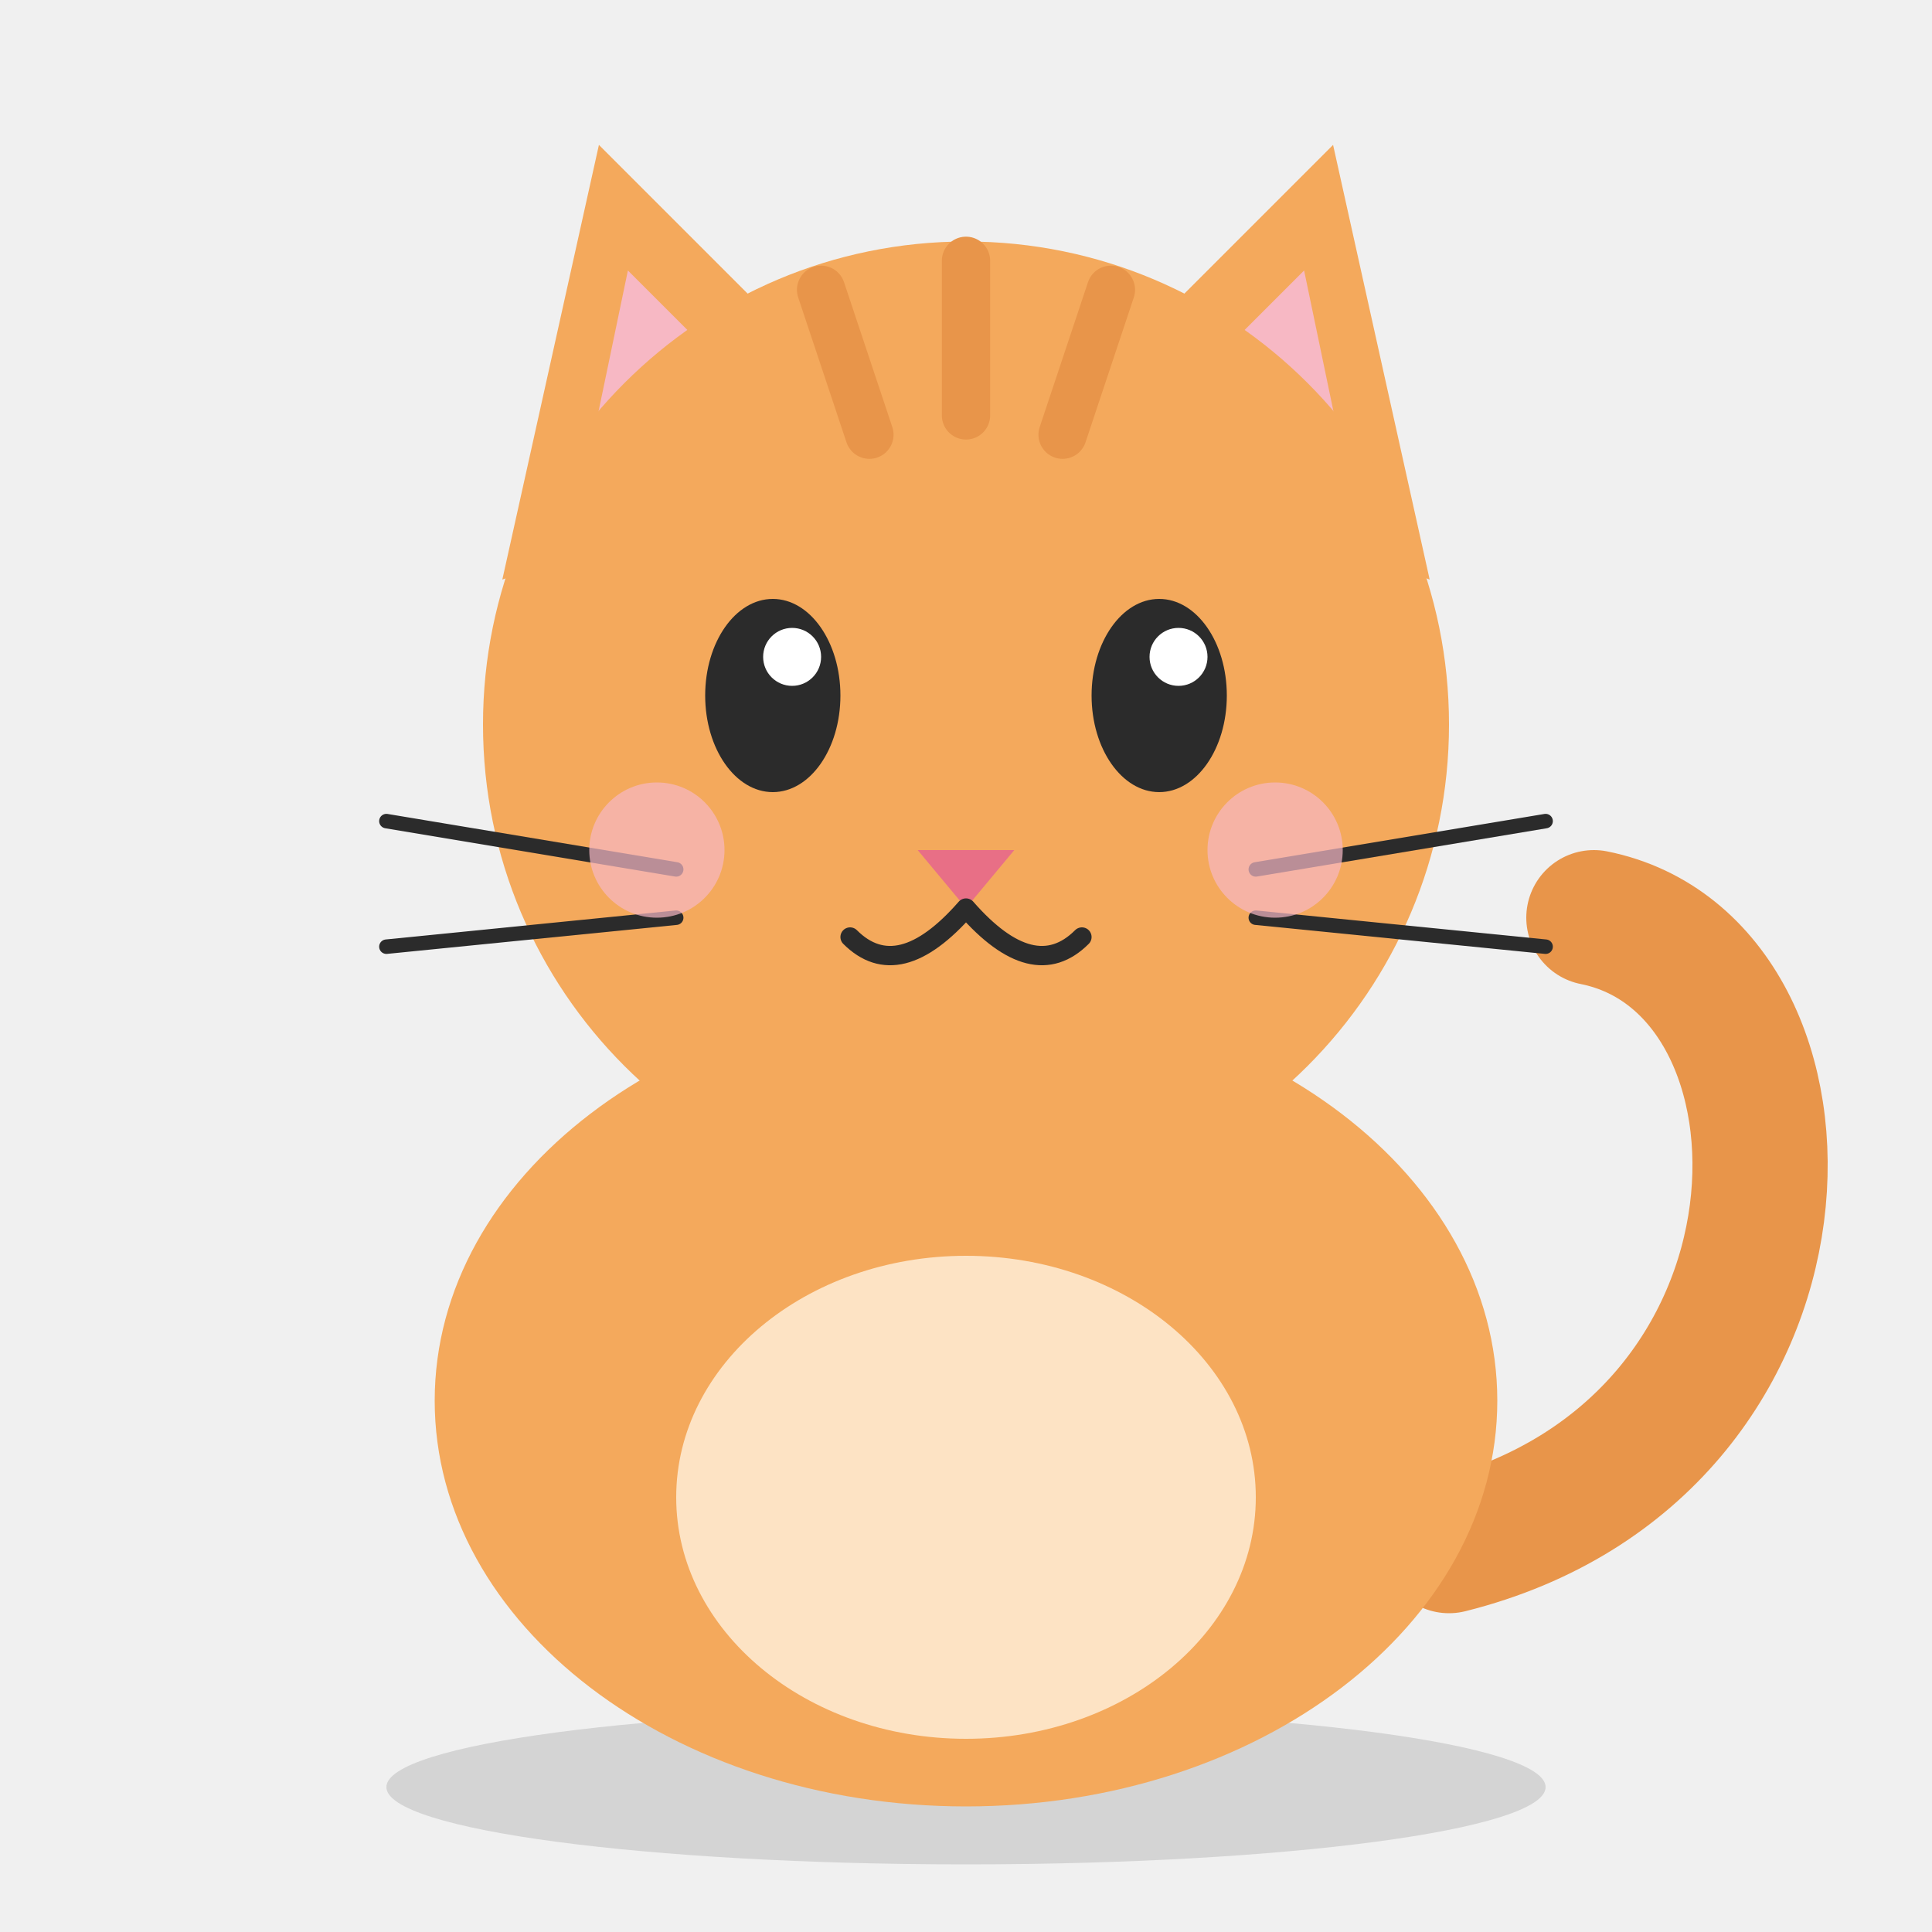
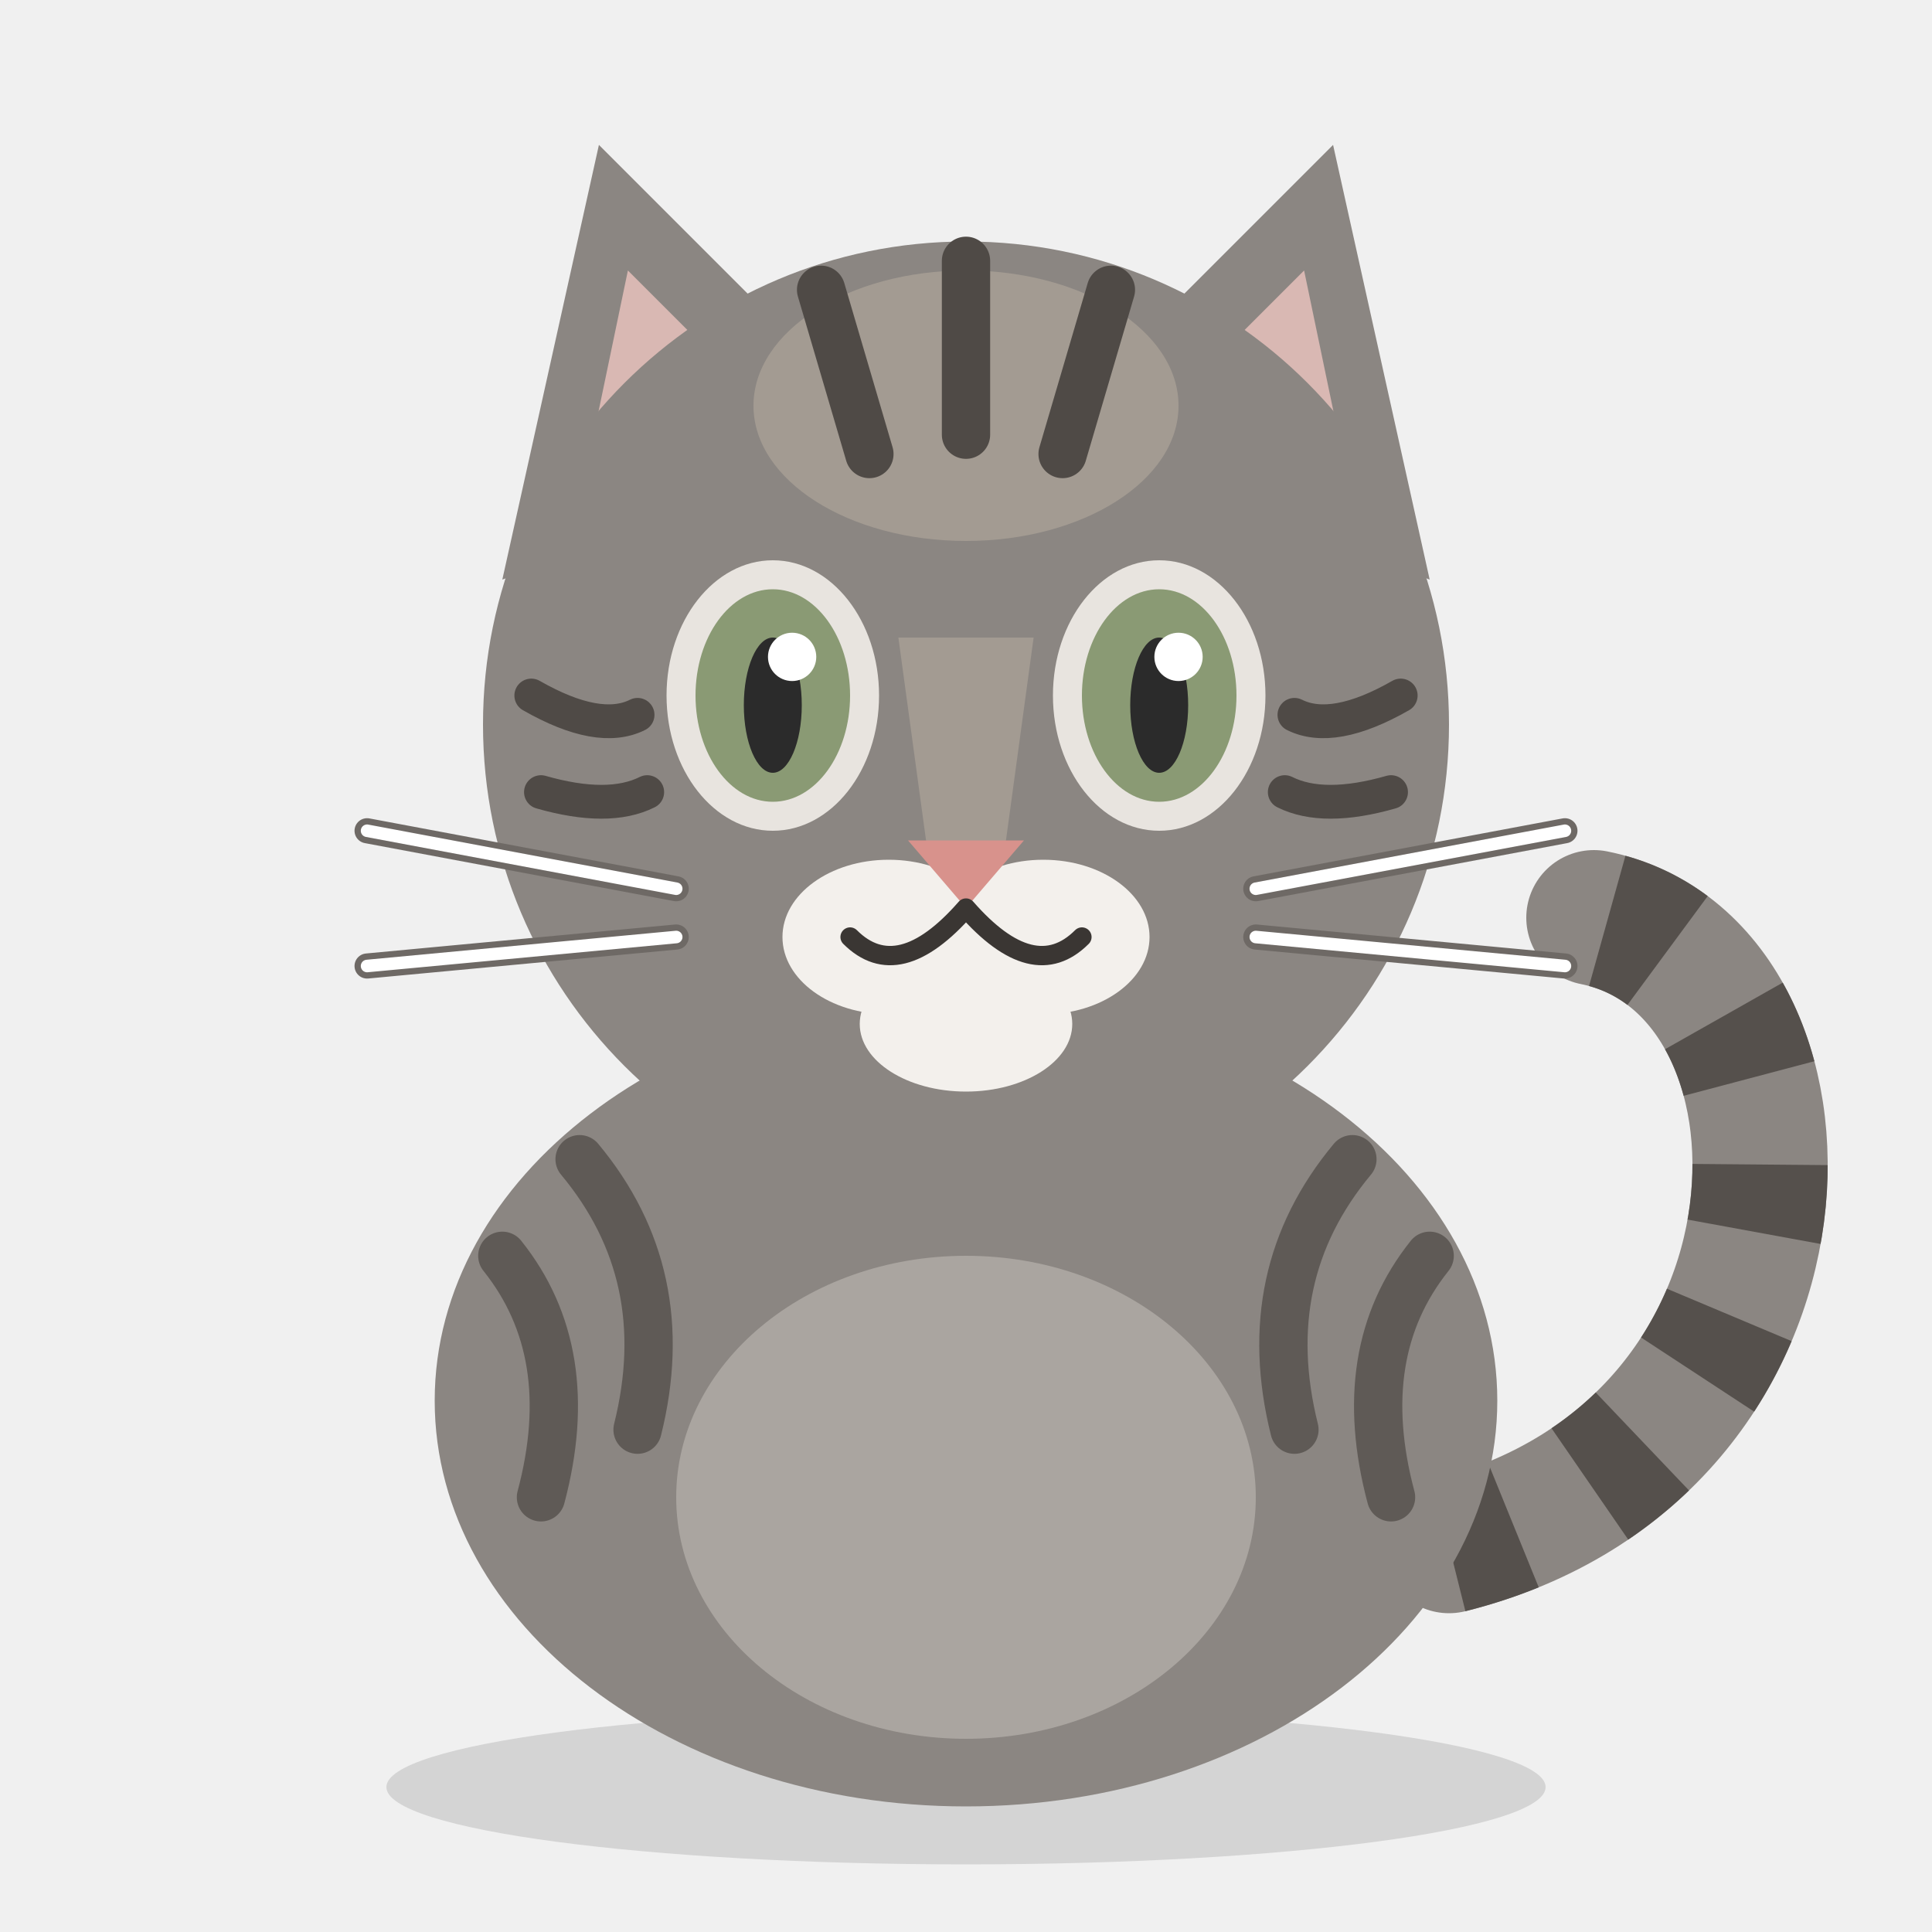
<svg xmlns="http://www.w3.org/2000/svg" viewBox="0 0 200 200" width="200" height="200">
  <ellipse cx="100" cy="185" rx="60" ry="8" fill="#000" opacity="0.12" />
-   <path d="M150 160 C190 150 190 100 165 95" stroke="#e8954a" stroke-width="14" fill="none" stroke-linecap="round" />
-   <ellipse cx="100" cy="145" rx="55" ry="42" fill="#f4a95c" />
-   <ellipse cx="100" cy="155" rx="30" ry="25" fill="#fde3c4" />
-   <polygon points="52,60 62,15 92,45" fill="#f4a95c" />
-   <polygon points="148,60 138,15 108,45" fill="#f4a95c" />
-   <polygon points="60,52 65,28 82,45" fill="#f7b8c4" />
-   <polygon points="140,52 135,28 118,45" fill="#f7b8c4" />
-   <circle cx="100" cy="75" r="50" fill="#f4a95c" />
-   <path d="M85 30 L90 45 M100 27 L100 43 M115 30 L110 45" stroke="#e8954a" stroke-width="5" stroke-linecap="round" />
-   <ellipse cx="80" cy="72" rx="7" ry="10" fill="#2b2b2b" />
-   <ellipse cx="120" cy="72" rx="7" ry="10" fill="#2b2b2b" />
-   <circle cx="82" cy="68" r="3" fill="#fff" />
-   <circle cx="122" cy="68" r="3" fill="#fff" />
-   <polygon points="95,88 105,88 100,94" fill="#e86f86" />
-   <path d="M100 94 Q93 102 88 97 M100 94 Q107 102 112 97" stroke="#2b2b2b" stroke-width="2" fill="none" stroke-linecap="round" />
-   <path d="M70 90 L40 85 M70 95 L40 98 M130 90 L160 85 M130 95 L160 98" stroke="#2b2b2b" stroke-width="1.5" stroke-linecap="round" />
-   <circle cx="68" cy="88" r="7" fill="#f7b8c4" opacity="0.7" />
-   <circle cx="132" cy="88" r="7" fill="#f7b8c4" opacity="0.7" />
+   <path d="M150 160 C190 150 190 100 165 95" stroke="#8b8682" stroke-width="14" fill="none" stroke-linecap="round" />
+   <path d="M150 160 C190 150 190 100 165 95" stroke="#55504c" stroke-width="14" fill="none" stroke-dasharray="7 9" />
+   <ellipse cx="100" cy="145" rx="55" ry="42" fill="#8b8682" />
+   <ellipse cx="100" cy="155" rx="30" ry="25" fill="#aaa5a0" />
+   <path d="M52 130 Q60 140 56 155 M60 120 Q70 132 66 148 M148 130 Q140 140 144 155 M140 120 Q130 132 134 148" stroke="#5f5a56" stroke-width="5" fill="none" stroke-linecap="round" />
+   <polygon points="52,60 62,15 92,45" fill="#8b8682" />
+   <polygon points="148,60 138,15 108,45" fill="#8b8682" />
+   <polygon points="60,52 65,28 82,45" fill="#d9b8b3" />
+   <polygon points="140,52 135,28 118,45" fill="#d9b8b3" />
+   <circle cx="100" cy="75" r="50" fill="#8b8682" />
+   <ellipse cx="100" cy="42" rx="22" ry="14" fill="#a39b92" />
+   <path d="M85 30 L90 47 M100 27 L100 45 M115 30 L110 47" stroke="#4f4a46" stroke-width="5" stroke-linecap="round" />
+   <path d="M55 72 Q62 76 66 74 M56 82 Q63 84 67 82 M145 72 Q138 76 134 74 M144 82 Q137 84 133 82" stroke="#4f4a46" stroke-width="3.5" fill="none" stroke-linecap="round" />
+   <ellipse cx="80" cy="72" rx="11" ry="14" fill="#e8e4df" />
+   <ellipse cx="120" cy="72" rx="11" ry="14" fill="#e8e4df" />
+   <ellipse cx="80" cy="72" rx="8" ry="11" fill="#8a9a74" />
+   <ellipse cx="120" cy="72" rx="8" ry="11" fill="#8a9a74" />
+   <ellipse cx="80" cy="73" rx="3" ry="7" fill="#2b2b2b" />
+   <ellipse cx="120" cy="73" rx="3" ry="7" fill="#2b2b2b" />
+   <circle cx="82" cy="68" r="2.5" fill="#fff" />
+   <circle cx="122" cy="68" r="2.5" fill="#fff" />
+   <path d="M93 66 L107 66 L104 88 L96 88 Z" fill="#a39b92" />
+   <ellipse cx="92" cy="97" rx="11" ry="8" fill="#f3f0ec" />
+   <ellipse cx="108" cy="97" rx="11" ry="8" fill="#f3f0ec" />
+   <ellipse cx="100" cy="106" rx="11" ry="7" fill="#f3f0ec" />
+   <polygon points="94,87 106,87 100,94" fill="#d8928c" />
+   <path d="M100 94 Q93 102 88 97 M100 94 Q107 102 112 97" stroke="#3a3633" stroke-width="2" fill="none" stroke-linecap="round" />
+   <path d="M70 92 L38 86 M70 97 L38 100 M130 92 L162 86 M130 97 L162 100" stroke="#6e6965" stroke-width="2.6" stroke-linecap="round" />
+   <path d="M70 92 L38 86 M70 97 L38 100 M130 92 L162 86 M130 97 L162 100" stroke="#ffffff" stroke-width="1.3" stroke-linecap="round" />
</svg>
